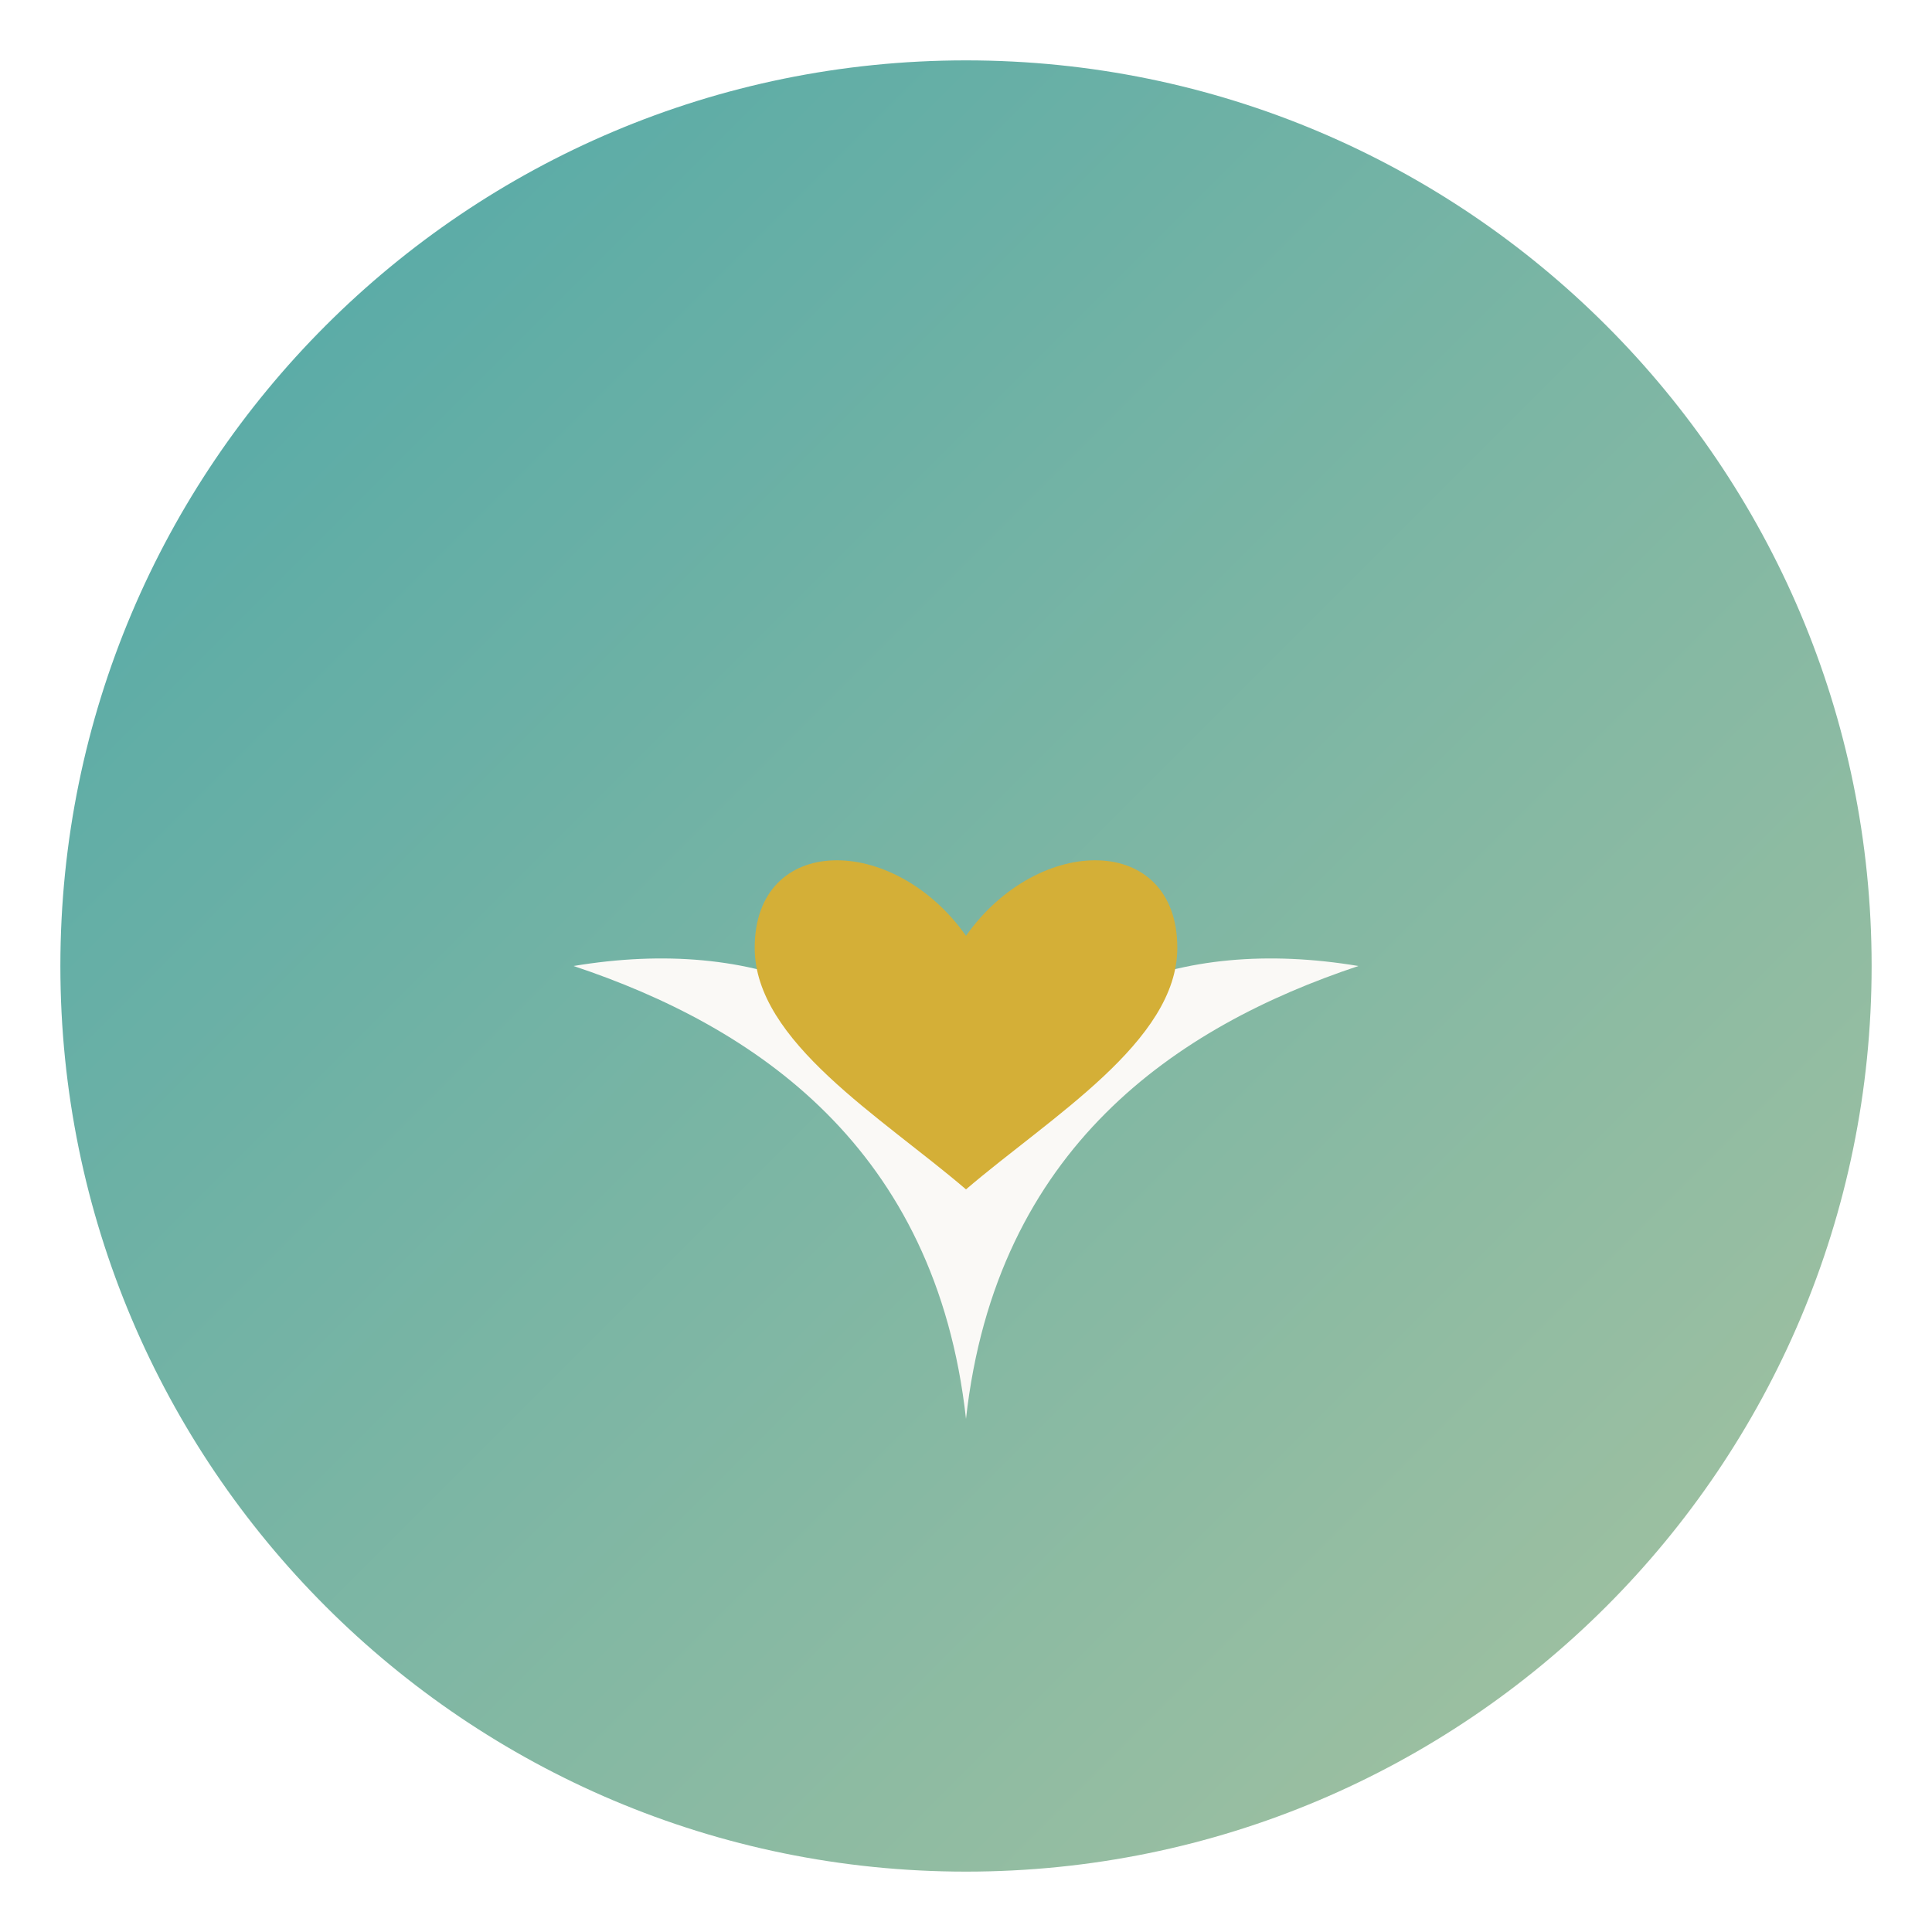
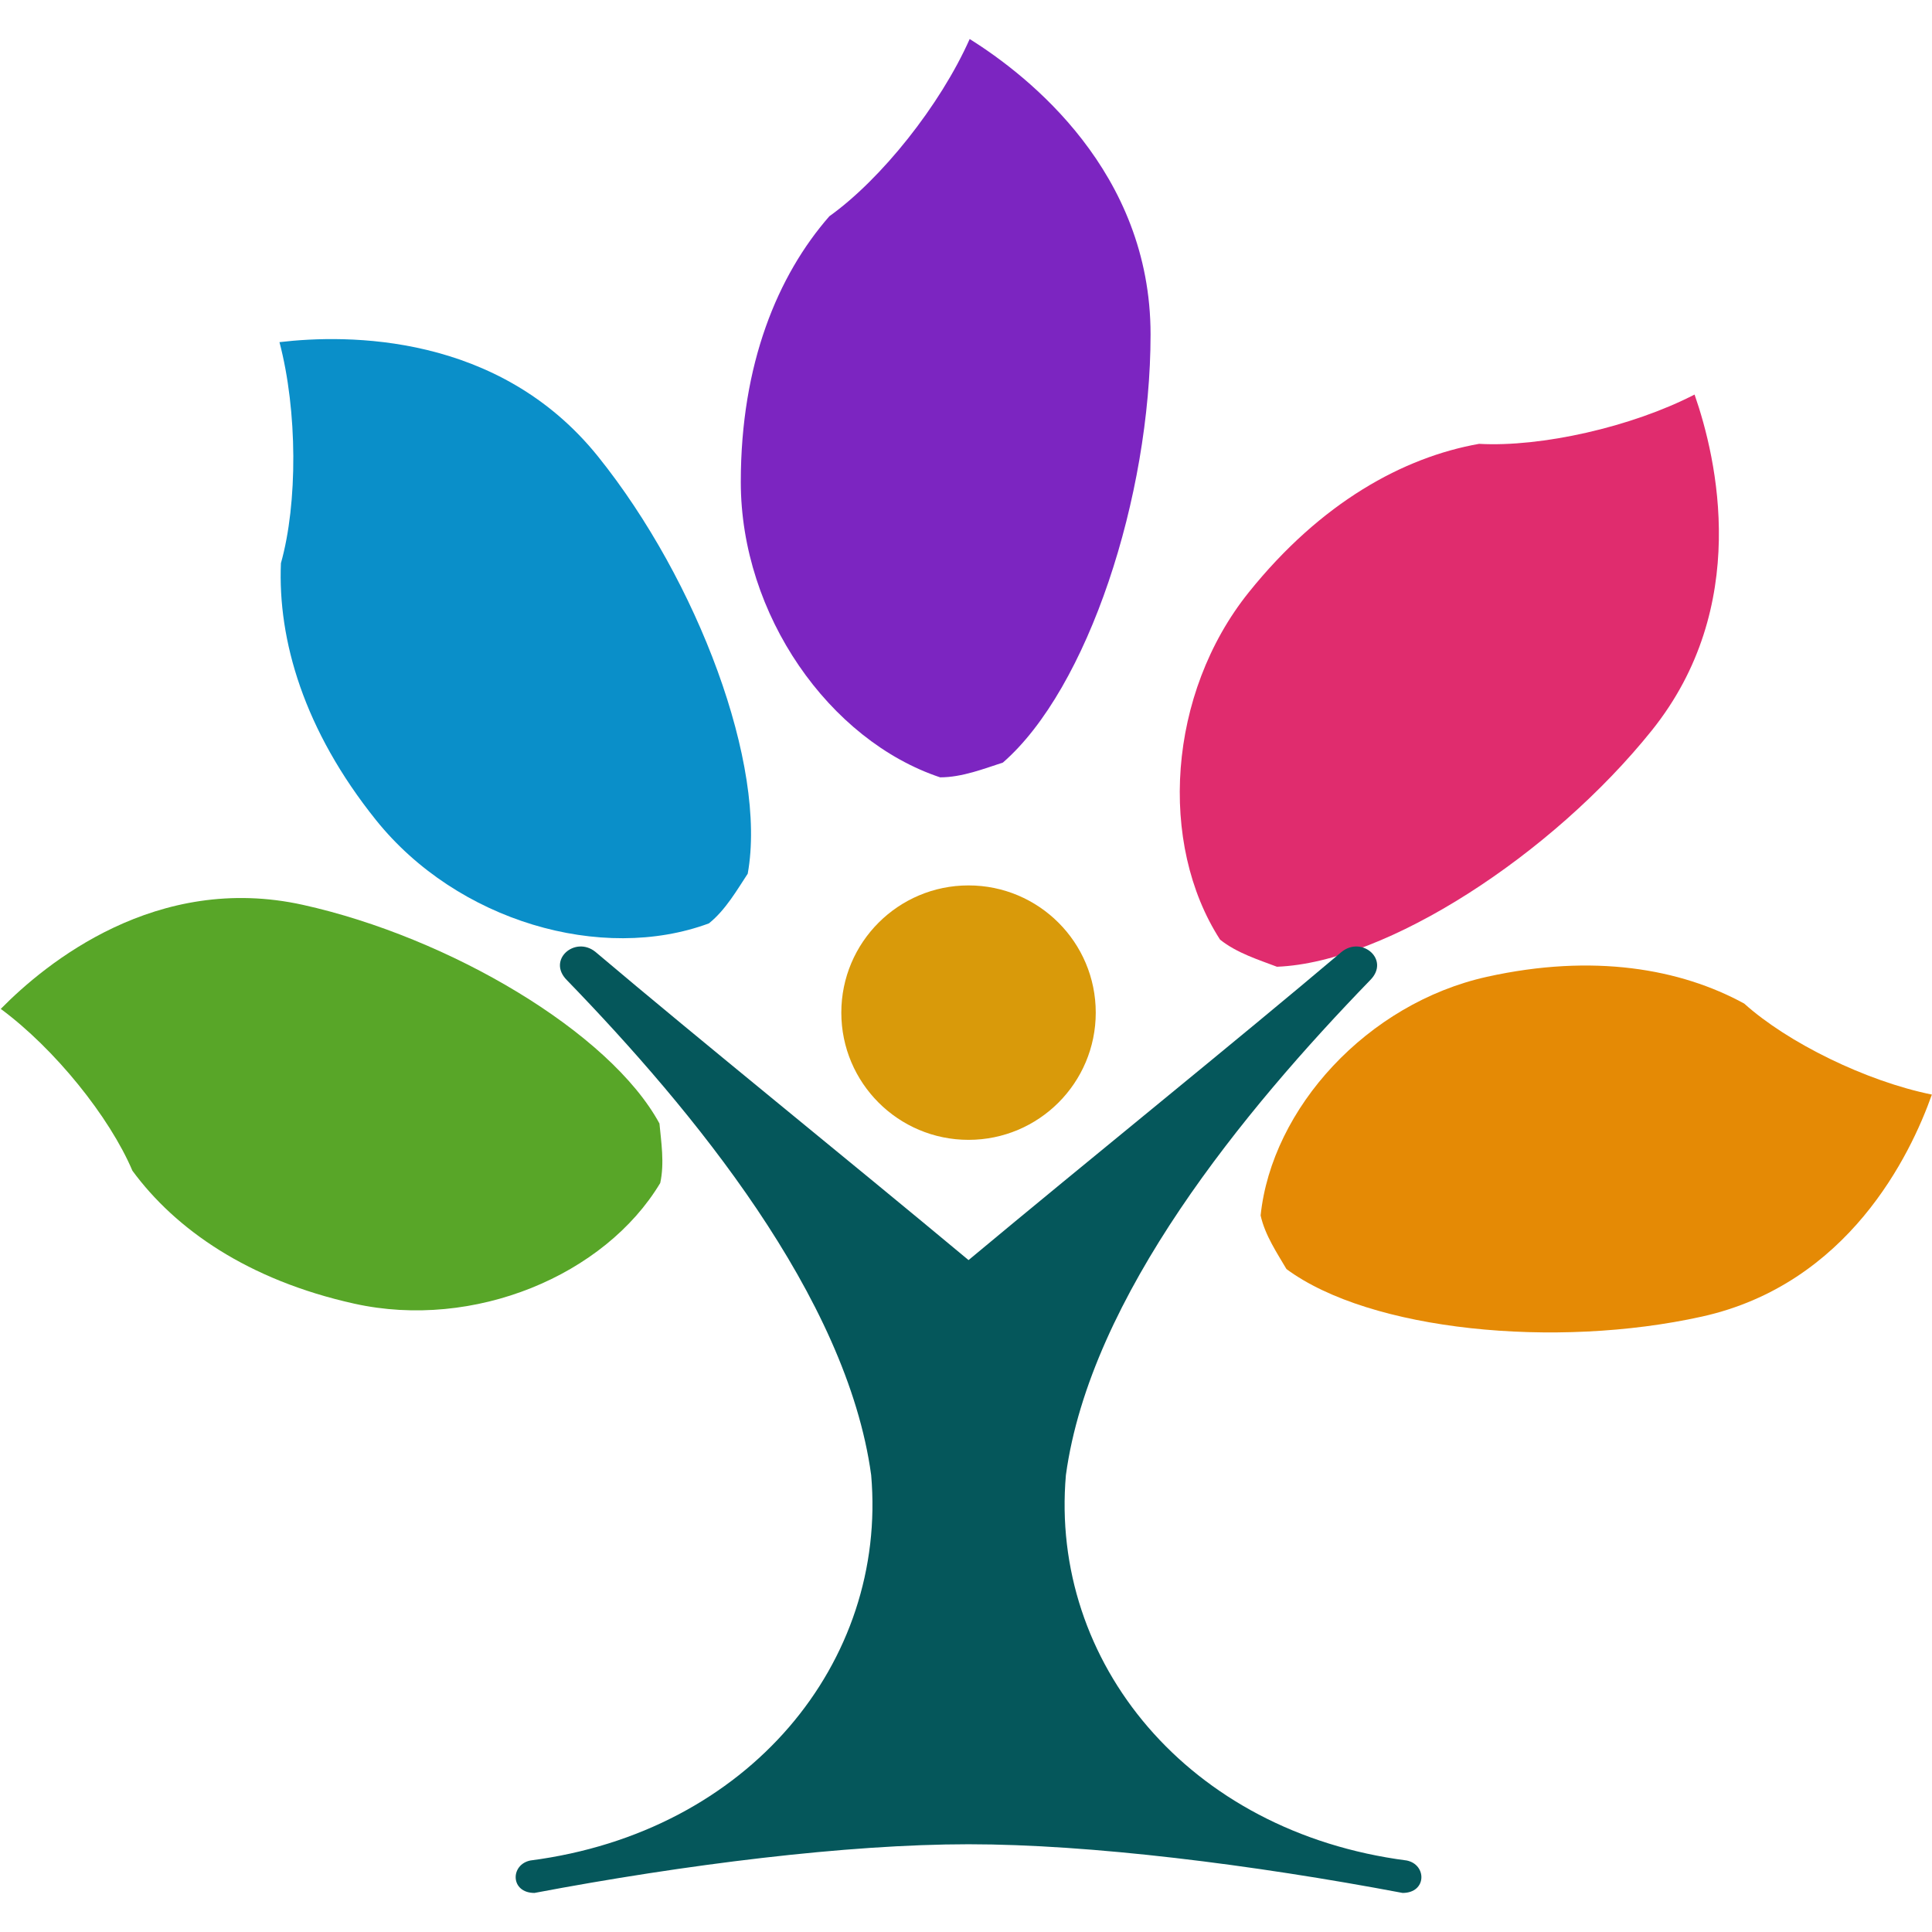
- <svg xmlns="http://www.w3.org/2000/svg" viewBox="0 0 64 64">
-   <defs>
-     <linearGradient id="g" x1="0" y1="0" x2="1" y2="1">
-       <stop offset="0" stop-color="#4FA8A8" />
-       <stop offset="1" stop-color="#A8C3A0" />
-     </linearGradient>
-   </defs>
-   <circle cx="32" cy="32" r="30" fill="url(#g)" />
-   <path d="M32 47c-1-9-7-13-13-15 6-1 11 1 13 6 2-5 7-7 13-6-6 2-12 6-13 15z" fill="#FAF9F6" />
-   <path d="M32 31c-2.4-3.4-7-3.4-7 .4 0 3.1 4.2 5.6 7 8 2.8-2.4 7-4.9 7-8 0-3.8-4.6-3.8-7-.4z" fill="#D4AF37" />
+ <svg xmlns="http://www.w3.org/2000/svg" viewBox="10.25 -1.62 476.25 476.25" width="256" height="256" role="img" aria-labelledby="title">
+   <path fill="#58A628" d="M173 290 C159.34 312.78 127.1 326.29 97.58 319.74 C71.33 313.92 53.47 301.36 42.89 286.97 C37.24 273.67 23.74 256.91 10.44 247.08 C21.55 235.77 48.87 213.44 84.95 221.44 C121.04 229.44 160.59 252.83 172.81 275.33 C173.21 279.72 174.09 285.08 173 290 Z" />
+   <path fill="#0A8FC9" d="M185 226 C158.61 235.77 123.01 225.54 102.95 200.55 C85.13 178.34 78.7 156.11 79.5 137.21 C83.65 122.47 83.61 99.67 79.14 82.72 C95.81 80.75 133.2 80.41 157.71 110.96 C182.23 141.5 199.39 187.06 194.57 213.75 C191.99 217.65 189.16 222.66 185 226 Z" />
+   <path fill="#7C25C1" d="M242 190 C214.7 180.9 192.86 149.96 192.86 117.2 C192.86 88.08 201.96 66.24 214.7 51.68 C227.44 42.58 242 24.38 249.28 8 C263.84 17.1 293.87 40.76 293.87 80.8 C293.87 120.84 278.4 168.16 257.47 186.36 C252.92 187.82 247.46 190 242 190 Z" />
+   <path fill="#E02C6E" d="M311 230 C295.75 206.35 298.03 169.38 318.08 144.39 C335.91 122.18 356.22 111.09 374.85 107.79 C390.14 108.64 412.39 103.67 427.97 95.64 C433.5 111.49 441.92 147.92 417.41 178.46 C392.9 209 352.13 235.62 325.03 236.69 C320.67 235.02 315.16 233.34 311 230 Z" />
+   <path fill="#E58A05" d="M321 298 C323.75 271.58 347.27 245.72 376.79 239.17 C403.03 233.35 424.53 237.19 440.2 245.76 C450.95 255.43 470.26 264.91 486.47 268.2 C481.18 283.14 465.86 314.93 429.77 322.93 C393.69 330.93 347.95 326.44 327.37 311.21 C325.15 307.4 322.09 302.92 321 298 Z" />
+   <path fill="#05575B" d="M249 309 C279 284 315 255 341 233 C346 229 353 235 348 240 C317 272 279 318 273 362 C269 408 303 450 357 457 C362 458 362 465 356 465 C319 458 279 453 249 453 C219 453 179 458 142 465 C136 465 136 458 141 457 C195 450 229 408 225 362 C219 318 181 272 150 240 C145 235 152 229 157 233 C183 255 219 284 249 309 Z" />
+   <circle fill="#D99A0A" cx="249" cy="248" r="31.36" />
</svg>
